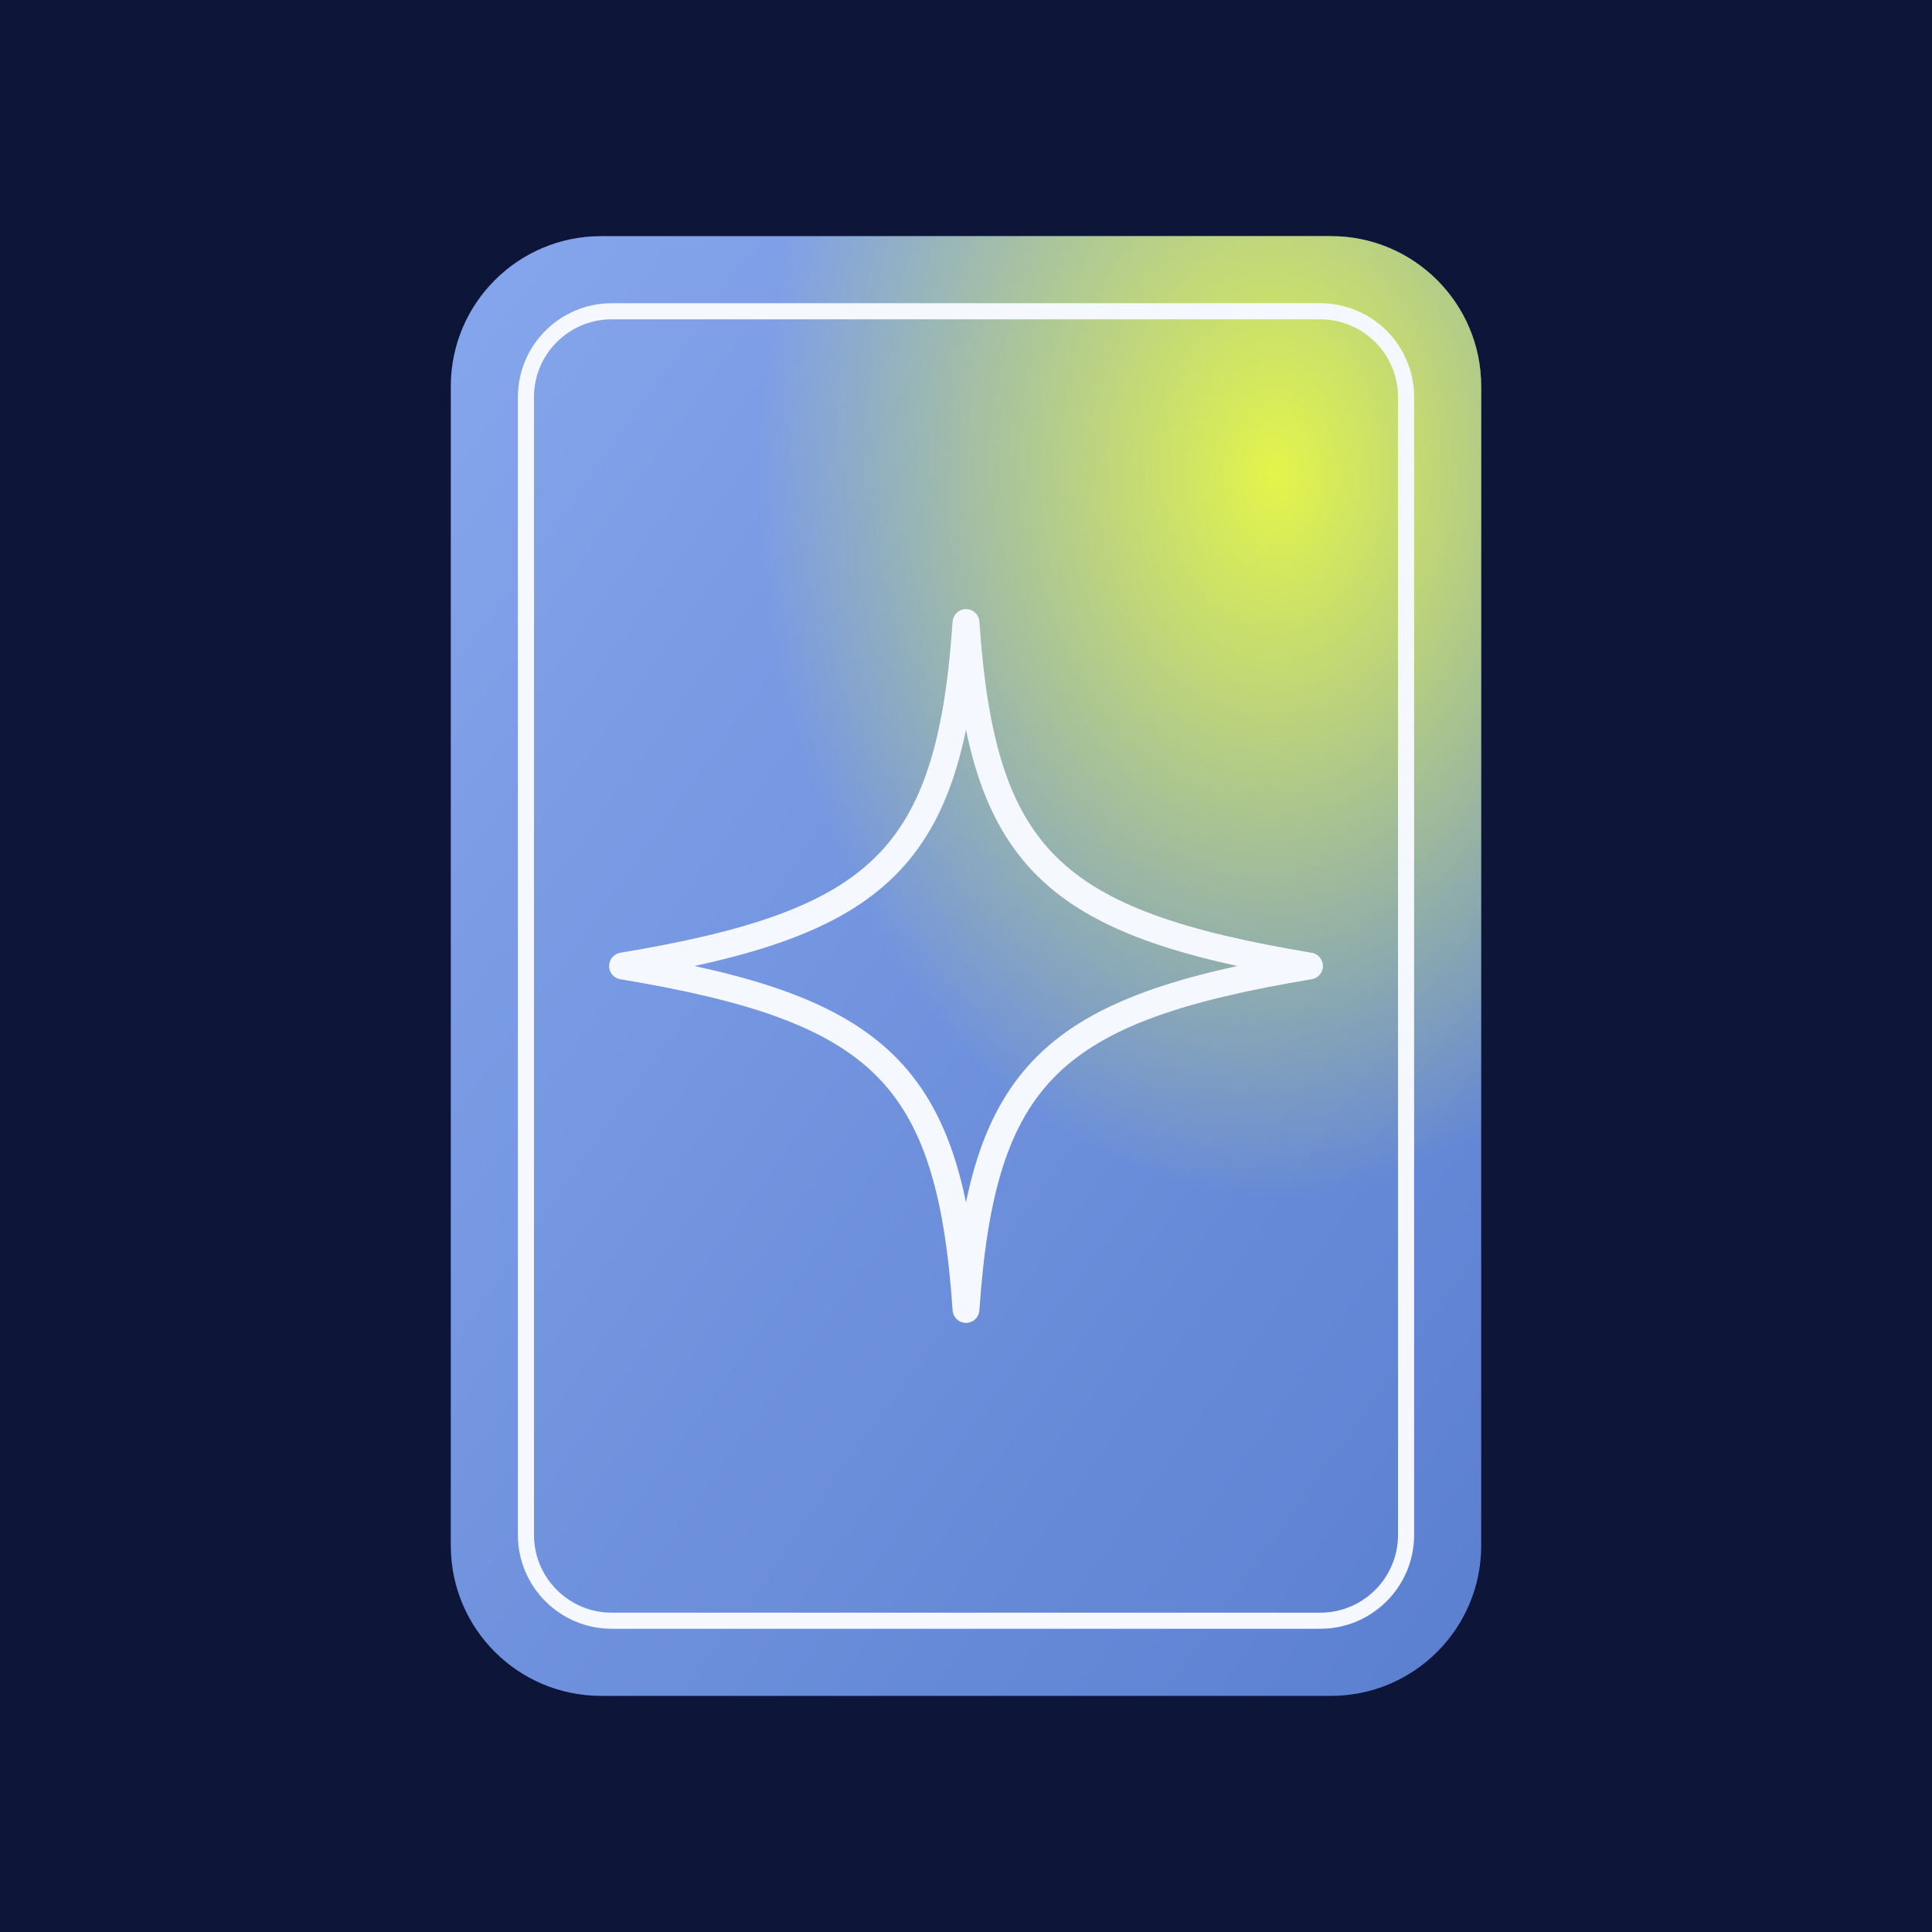
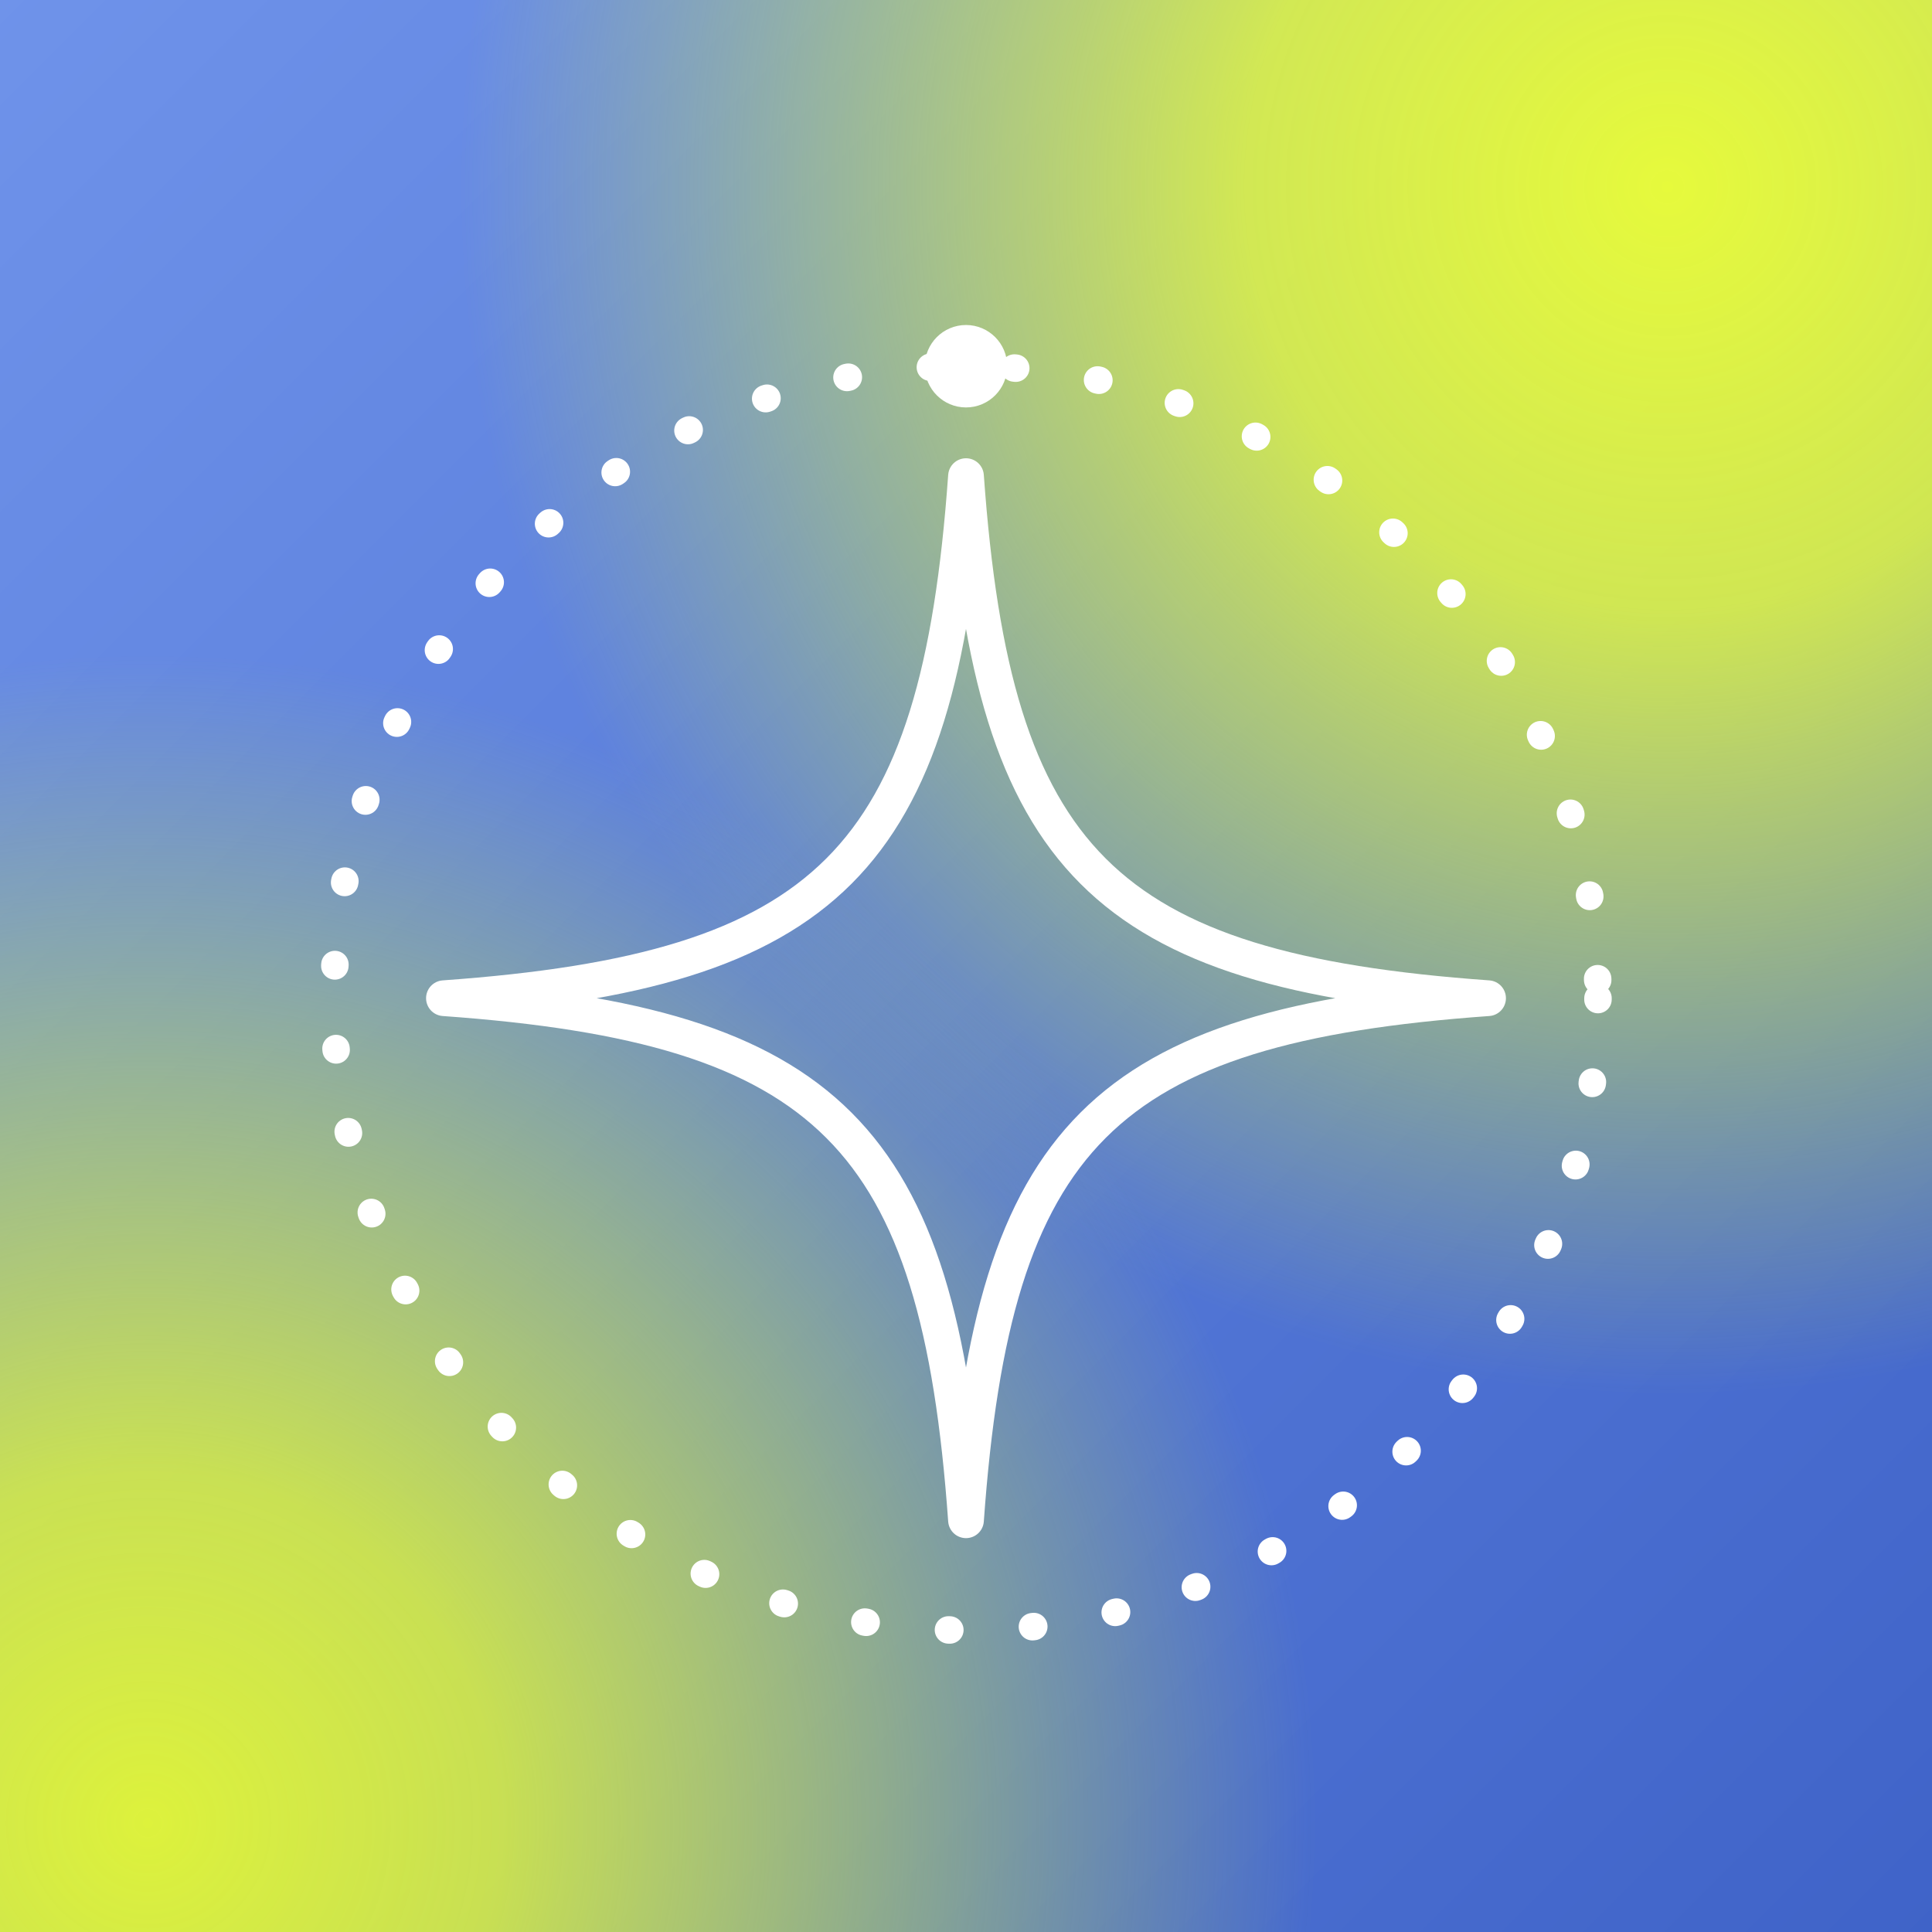
<svg xmlns="http://www.w3.org/2000/svg" viewBox="0 0 180 180">
  <defs>
    <linearGradient id="g" x1="0" y1="0" x2="1" y2="1">
-       <stop offset="0" stop-color="#86A6EC" />
-       <stop offset="1" stop-color="#5B7FD0" />
+       <stop offset="0" stop-color="#6F93EA" />
+       <stop offset="1" stop-color="#3F63C8" />
    </linearGradient>
-     <radialGradient id="l" cx=".8" cy=".16" r=".5">
-       <stop offset="0" stop-color="#E3F54A" />
-       <stop offset="1" stop-color="#E3F54A" stop-opacity="0" />
+     <radialGradient id="a" cx=".86" cy=".1" r=".62">
+       <stop offset="0" stop-color="#E6FA3C" />
+       <stop offset=".35" stop-color="#E6FA3C" stop-opacity=".85" />
+       <stop offset="1" stop-color="#E6FA3C" stop-opacity="0" />
+     </radialGradient>
+     <radialGradient id="b" cx=".08" cy=".94" r=".6">
+       <stop offset="0" stop-color="#DDF23C" />
+       <stop offset=".3" stop-color="#DDF23C" stop-opacity=".85" />
+       <stop offset="1" stop-color="#DDF23C" stop-opacity="0" />
    </radialGradient>
  </defs>
-   <rect width="180" height="180" fill="#0D1638" />
-   <rect x="42" y="22" width="96" height="136" rx="14" fill="url(#g)" />
-   <rect x="42" y="22" width="96" height="136" rx="14" fill="url(#l)" />
-   <rect x="49" y="29" width="82" height="122" rx="8" fill="none" stroke="#F5F8FF" stroke-width="1.5" />
-   <path d="M90 58 C91.500 80 98 86 122 90 C98 94 91.500 100 90 122 C88.500 100 82 94 58 90 C82 86 88.500 80 90 58 Z" fill="none" stroke="#F5F8FF" stroke-width="2.500" stroke-linejoin="round" />
+   <rect width="180" height="180" fill="url(#g)" />
+   <rect width="180" height="180" fill="url(#a)" />
+   <rect width="180" height="180" fill="url(#b)" />
+   <g transform="translate(90 93) scale(1.28) translate(-50 -50)" fill="none" stroke="#fff">
+     <circle cx="50" cy="50" r="46" stroke-width="2" stroke-dasharray="0.1 6.02" stroke-linecap="round" />
+     <path d="M50 12 C52 40 60 48 88 50 C60 52 52 60 50 88 C48 60 40 52 12 50 C40 48 48 40 50 12 Z" stroke-width="2.6" stroke-linejoin="round" />
+     <circle cx="50" cy="4" r="3" fill="#fff" stroke="none" />
+   </g>
</svg>
